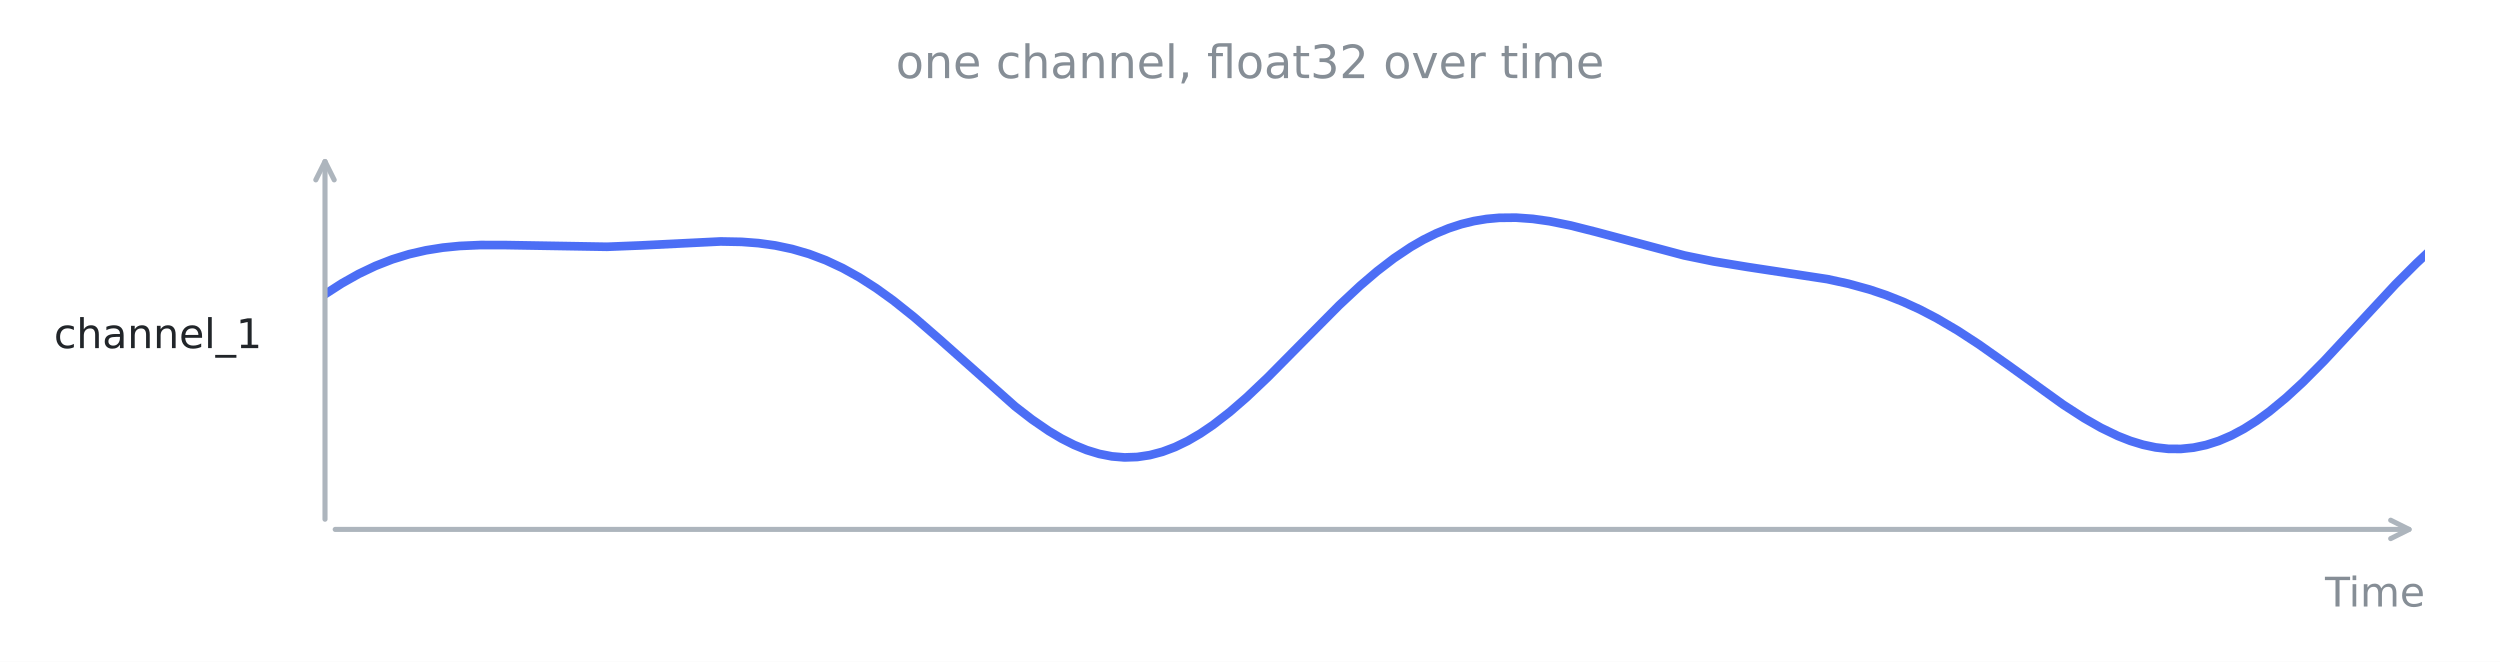
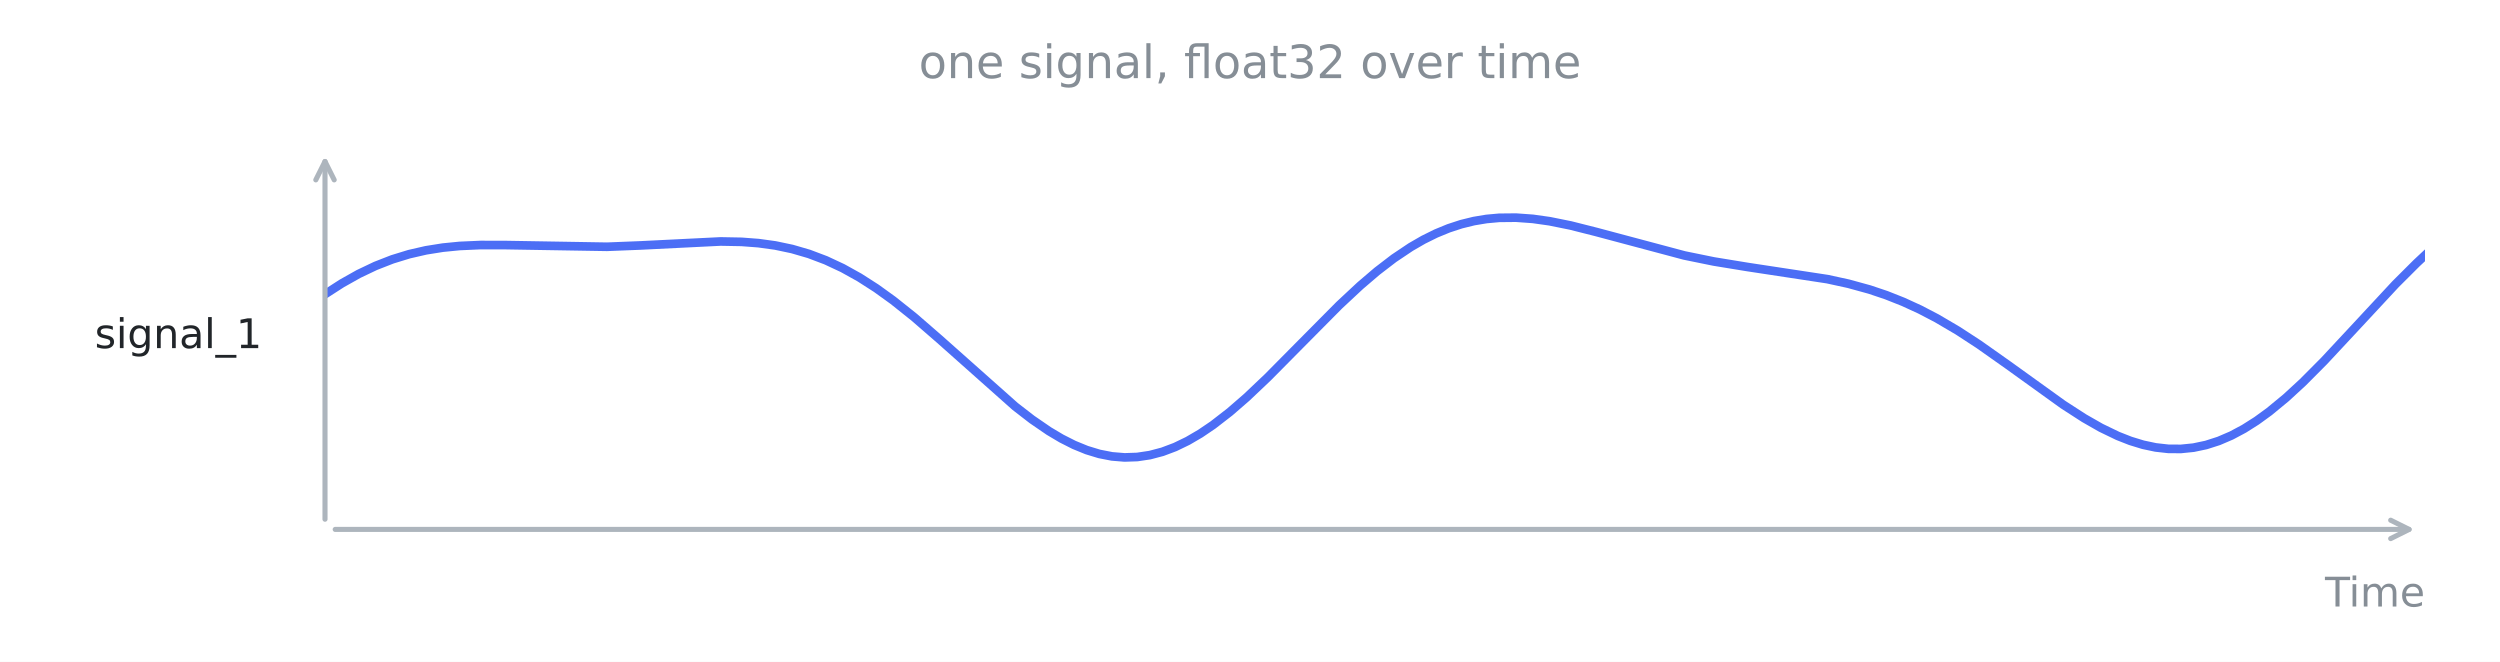
<svg xmlns="http://www.w3.org/2000/svg" xmlns:xlink="http://www.w3.org/1999/xlink" width="489.6pt" height="129.6pt" viewBox="0 0 489.6 129.6" version="1.1">
  <defs>
    <style type="text/css">*{stroke-linejoin: round; stroke-linecap: butt}</style>
  </defs>
  <g id="figure_1">
    <g id="patch_1">
-       <path d="M 0 129.6 L 489.6 129.6 L 489.6 0 L 0 0 z " style="fill: #ffffff" />
+       <path d="M 0 129.6  L 489.6 129.6  L 489.6 0  L 0 0  z " style="fill: #ffffff" />
    </g>
    <g id="axes_1">
      <g id="patch_2">
-         <path d="M 63.648 103.68 L 474.912 103.68 L 474.912 28.512 L 63.648 28.512 z " style="fill: #ffffff" />
+         <path d="M 63.648 103.68  L 474.912 103.68  L 474.912 28.512  L 63.648 28.512  z " style="fill: #ffffff" />
      </g>
      <g id="matplotlib.axis_1" />
      <g id="matplotlib.axis_2" />
      <g id="line2d_1">
-         <path d="M 63.648 57.624 L 66.945 55.5 L 70.241 53.647 L 73.538 52.077 L 76.835 50.79 L 80.132 49.777 L 83.428 49.021 L 86.725 48.496 L 90.022 48.17 L 94.143 47.987 L 99.088 47.998 L 118.868 48.329 L 125.461 48.067 L 141.121 47.288 L 145.241 47.366 L 148.538 47.616 L 151.835 48.071 L 155.132 48.766 L 158.428 49.726 L 161.725 50.971 L 165.022 52.51 L 168.318 54.343 L 171.615 56.458 L 174.912 58.835 L 179.033 62.123 L 183.978 66.416 L 198.813 79.601 L 202.11 82.15 L 205.406 84.413 L 207.879 85.883 L 210.351 87.133 L 212.824 88.144 L 215.296 88.897 L 217.769 89.379 L 220.242 89.582 L 222.714 89.499 L 225.187 89.129 L 227.659 88.476 L 230.132 87.546 L 232.604 86.351 L 235.077 84.907 L 237.549 83.233 L 240.846 80.681 L 244.143 77.82 L 248.264 73.913 L 254.033 68.086 L 262.275 59.775 L 266.395 55.932 L 269.692 53.117 L 272.989 50.587 L 276.285 48.379 L 278.758 46.951 L 281.231 45.728 L 283.703 44.711 L 286.176 43.902 L 288.648 43.295 L 291.121 42.884 L 293.593 42.659 L 296.89 42.625 L 300.187 42.862 L 303.483 43.328 L 307.604 44.161 L 312.549 45.411 L 329.857 50.027 L 335.626 51.206 L 342.22 52.285 L 357.879 54.667 L 362 55.565 L 366.121 56.698 L 369.417 57.806 L 372.714 59.112 L 376.011 60.624 L 379.308 62.343 L 383.428 64.765 L 387.549 67.452 L 393.319 71.527 L 404.033 79.235 L 408.154 81.898 L 411.45 83.779 L 414.747 85.371 L 417.22 86.343 L 419.692 87.1 L 422.165 87.624 L 424.637 87.901 L 427.11 87.918 L 429.582 87.667 L 432.055 87.145 L 434.527 86.351 L 437 85.29 L 439.472 83.97 L 441.945 82.403 L 444.417 80.606 L 447.714 77.886 L 451.011 74.849 L 455.132 70.707 L 460.901 64.518 L 469.143 55.653 L 473.264 51.54 L 474.912 49.999 L 474.912 49.999 " clip-path="url(#p8ae23aa6ba)" style="fill: none; stroke: #4c6ef5; stroke-width: 1.7; stroke-linecap: square" />
+         <path d="M 63.648 57.624  L 66.945 55.5  L 70.241 53.647  L 73.538 52.077  L 76.835 50.79  L 80.132 49.777  L 83.428 49.021  L 86.725 48.496  L 90.022 48.17  L 94.143 47.987  L 99.088 47.998  L 118.868 48.329  L 125.461 48.067  L 141.121 47.288  L 145.241 47.366  L 148.538 47.616  L 151.835 48.071  L 155.132 48.766  L 158.428 49.726  L 161.725 50.971  L 165.022 52.51  L 168.318 54.343  L 171.615 56.458  L 174.912 58.835  L 179.033 62.123  L 183.978 66.416  L 198.813 79.601  L 202.11 82.15  L 205.406 84.413  L 207.879 85.883  L 210.351 87.133  L 212.824 88.144  L 215.296 88.897  L 217.769 89.379  L 220.242 89.582  L 222.714 89.499  L 225.187 89.129  L 227.659 88.476  L 230.132 87.546  L 232.604 86.351  L 235.077 84.907  L 237.549 83.233  L 240.846 80.681  L 244.143 77.82  L 248.264 73.913  L 254.033 68.086  L 262.275 59.775  L 266.395 55.932  L 269.692 53.117  L 272.989 50.587  L 276.285 48.379  L 278.758 46.951  L 281.231 45.728  L 283.703 44.711  L 286.176 43.902  L 288.648 43.295  L 291.121 42.884  L 293.593 42.659  L 296.89 42.625  L 300.187 42.862  L 303.483 43.328  L 307.604 44.161  L 312.549 45.411  L 329.857 50.027  L 335.626 51.206  L 342.22 52.285  L 357.879 54.667  L 362 55.565  L 366.121 56.698  L 369.417 57.806  L 372.714 59.112  L 376.011 60.624  L 379.308 62.343  L 383.428 64.765  L 387.549 67.452  L 393.319 71.527  L 404.033 79.235  L 408.154 81.898  L 411.45 83.779  L 414.747 85.371  L 417.22 86.343  L 419.692 87.1  L 422.165 87.624  L 424.637 87.901  L 427.11 87.918  L 429.582 87.667  L 432.055 87.145  L 434.527 86.351  L 437 85.29  L 439.472 83.97  L 441.945 82.403  L 444.417 80.606  L 447.714 77.886  L 451.011 74.849  L 455.132 70.707  L 460.901 64.518  L 469.143 55.653  L 473.264 51.54  L 474.912 49.999  L 474.912 49.999  " clip-path="url(#pf95c4b914f)" style="fill: none; stroke: #4c6ef5; stroke-width: 1.7; stroke-linecap: square" />
      </g>
      <g id="text_1">
-         <g style="fill: #212529" transform="translate(10.56383 68.17444) scale(0.08 -0.08)">
+         <g style="fill: #212529" transform="translate(18.55633 68.17444) scale(0.08 -0.08)">
          <defs>
-             <path id="DejaVuSans-46" d="M 3122 3366 L 3122 2828 Q 2878 2963 2633 3030 Q 2388 3097 2138 3097 Q 1578 3097 1268 2742 Q 959 2388 959 1747 Q 959 1106 1268 751 Q 1578 397 2138 397 Q 2388 397 2633 464 Q 2878 531 3122 666 L 3122 134 Q 2881 22 2623 -34 Q 2366 -91 2075 -91 Q 1284 -91 818 406 Q 353 903 353 1747 Q 353 2603 823 3093 Q 1294 3584 2113 3584 Q 2378 3584 2631 3529 Q 2884 3475 3122 3366 z " transform="scale(0.015625)" />
-             <path id="DejaVuSans-4b" d="M 3513 2113 L 3513 0 L 2938 0 L 2938 2094 Q 2938 2591 2744 2837 Q 2550 3084 2163 3084 Q 1697 3084 1428 2787 Q 1159 2491 1159 1978 L 1159 0 L 581 0 L 581 4863 L 1159 4863 L 1159 2956 Q 1366 3272 1645 3428 Q 1925 3584 2291 3584 Q 2894 3584 3203 3211 Q 3513 2838 3513 2113 z " transform="scale(0.015625)" />
-             <path id="DejaVuSans-44" d="M 2194 1759 Q 1497 1759 1228 1600 Q 959 1441 959 1056 Q 959 750 1161 570 Q 1363 391 1709 391 Q 2188 391 2477 730 Q 2766 1069 2766 1631 L 2766 1759 L 2194 1759 z M 3341 1997 L 3341 0 L 2766 0 L 2766 531 Q 2569 213 2275 61 Q 1981 -91 1556 -91 Q 1019 -91 701 211 Q 384 513 384 1019 Q 384 1609 779 1909 Q 1175 2209 1959 2209 L 2766 2209 L 2766 2266 Q 2766 2663 2505 2880 Q 2244 3097 1772 3097 Q 1472 3097 1187 3025 Q 903 2953 641 2809 L 641 3341 Q 956 3463 1253 3523 Q 1550 3584 1831 3584 Q 2591 3584 2966 3190 Q 3341 2797 3341 1997 z " transform="scale(0.015625)" />
-             <path id="DejaVuSans-51" d="M 3513 2113 L 3513 0 L 2938 0 L 2938 2094 Q 2938 2591 2744 2837 Q 2550 3084 2163 3084 Q 1697 3084 1428 2787 Q 1159 2491 1159 1978 L 1159 0 L 581 0 L 581 3500 L 1159 3500 L 1159 2956 Q 1366 3272 1645 3428 Q 1925 3584 2291 3584 Q 2894 3584 3203 3211 Q 3513 2838 3513 2113 z " transform="scale(0.015625)" />
-             <path id="DejaVuSans-48" d="M 3597 1894 L 3597 1613 L 953 1613 Q 991 1019 1311 708 Q 1631 397 2203 397 Q 2534 397 2845 478 Q 3156 559 3463 722 L 3463 178 Q 3153 47 2828 -22 Q 2503 -91 2169 -91 Q 1331 -91 842 396 Q 353 884 353 1716 Q 353 2575 817 3079 Q 1281 3584 2069 3584 Q 2775 3584 3186 3129 Q 3597 2675 3597 1894 z M 3022 2063 Q 3016 2534 2758 2815 Q 2500 3097 2075 3097 Q 1594 3097 1305 2825 Q 1016 2553 972 2059 L 3022 2063 z " transform="scale(0.015625)" />
-             <path id="DejaVuSans-4f" d="M 603 4863 L 1178 4863 L 1178 0 L 603 0 L 603 4863 z " transform="scale(0.015625)" />
-             <path id="DejaVuSans-42" d="M 3263 -1063 L 3263 -1509 L -63 -1509 L -63 -1063 L 3263 -1063 z " transform="scale(0.015625)" />
-             <path id="DejaVuSans-14" d="M 794 531 L 1825 531 L 1825 4091 L 703 3866 L 703 4441 L 1819 4666 L 2450 4666 L 2450 531 L 3481 531 L 3481 0 L 794 0 L 794 531 z " transform="scale(0.015625)" />
+             <path id="DejaVuSans-56" d="M 2834 3397  L 2834 2853  Q 2591 2978 2328 3040  Q 2066 3103 1784 3103  Q 1356 3103 1142 2972  Q 928 2841 928 2578  Q 928 2378 1081 2264  Q 1234 2150 1697 2047  L 1894 2003  Q 2506 1872 2764 1633  Q 3022 1394 3022 966  Q 3022 478 2636 193  Q 2250 -91 1575 -91  Q 1294 -91 989 -36  Q 684 19 347 128  L 347 722  Q 666 556 975 473  Q 1284 391 1588 391  Q 1994 391 2212 530  Q 2431 669 2431 922  Q 2431 1156 2273 1281  Q 2116 1406 1581 1522  L 1381 1569  Q 847 1681 609 1914  Q 372 2147 372 2553  Q 372 3047 722 3315  Q 1072 3584 1716 3584  Q 2034 3584 2315 3537  Q 2597 3491 2834 3397  z " transform="scale(0.015625)" />
+             <path id="DejaVuSans-4c" d="M 603 3500  L 1178 3500  L 1178 0  L 603 0  L 603 3500  z M 603 4863  L 1178 4863  L 1178 4134  L 603 4134  L 603 4863  z " transform="scale(0.015625)" />
+             <path id="DejaVuSans-4a" d="M 2906 1791  Q 2906 2416 2648 2759  Q 2391 3103 1925 3103  Q 1463 3103 1205 2759  Q 947 2416 947 1791  Q 947 1169 1205 825  Q 1463 481 1925 481  Q 2391 481 2648 825  Q 2906 1169 2906 1791  z M 3481 434  Q 3481 -459 3084 -895  Q 2688 -1331 1869 -1331  Q 1566 -1331 1297 -1286  Q 1028 -1241 775 -1147  L 775 -588  Q 1028 -725 1275 -790  Q 1522 -856 1778 -856  Q 2344 -856 2625 -561  Q 2906 -266 2906 331  L 2906 616  Q 2728 306 2450 153  Q 2172 0 1784 0  Q 1141 0 747 490  Q 353 981 353 1791  Q 353 2603 747 3093  Q 1141 3584 1784 3584  Q 2172 3584 2450 3431  Q 2728 3278 2906 2969  L 2906 3500  L 3481 3500  L 3481 434  z " transform="scale(0.015625)" />
+             <path id="DejaVuSans-51" d="M 3513 2113  L 3513 0  L 2938 0  L 2938 2094  Q 2938 2591 2744 2837  Q 2550 3084 2163 3084  Q 1697 3084 1428 2787  Q 1159 2491 1159 1978  L 1159 0  L 581 0  L 581 3500  L 1159 3500  L 1159 2956  Q 1366 3272 1645 3428  Q 1925 3584 2291 3584  Q 2894 3584 3203 3211  Q 3513 2838 3513 2113  z " transform="scale(0.015625)" />
+             <path id="DejaVuSans-44" d="M 2194 1759  Q 1497 1759 1228 1600  Q 959 1441 959 1056  Q 959 750 1161 570  Q 1363 391 1709 391  Q 2188 391 2477 730  Q 2766 1069 2766 1631  L 2766 1759  L 2194 1759  z M 3341 1997  L 3341 0  L 2766 0  L 2766 531  Q 2569 213 2275 61  Q 1981 -91 1556 -91  Q 1019 -91 701 211  Q 384 513 384 1019  Q 384 1609 779 1909  Q 1175 2209 1959 2209  L 2766 2209  L 2766 2266  Q 2766 2663 2505 2880  Q 2244 3097 1772 3097  Q 1472 3097 1187 3025  Q 903 2953 641 2809  L 641 3341  Q 956 3463 1253 3523  Q 1550 3584 1831 3584  Q 2591 3584 2966 3190  Q 3341 2797 3341 1997  z " transform="scale(0.015625)" />
+             <path id="DejaVuSans-4f" d="M 603 4863  L 1178 4863  L 1178 0  L 603 0  L 603 4863  z " transform="scale(0.015625)" />
+             <path id="DejaVuSans-42" d="M 3263 -1063  L 3263 -1509  L -63 -1509  L -63 -1063  L 3263 -1063  z " transform="scale(0.015625)" />
+             <path id="DejaVuSans-14" d="M 794 531  L 1825 531  L 1825 4091  L 703 3866  L 703 4441  L 1819 4666  L 2450 4666  L 2450 531  L 3481 531  L 3481 0  L 794 0  L 794 531  z " transform="scale(0.015625)" />
          </defs>
-           <use xlink:href="#DejaVuSans-46" />
-           <use xlink:href="#DejaVuSans-4b" transform="translate(54.98438 0)" />
-           <use xlink:href="#DejaVuSans-44" transform="translate(118.3594 0)" />
-           <use xlink:href="#DejaVuSans-51" transform="translate(179.6406 0)" />
-           <use xlink:href="#DejaVuSans-51" transform="translate(243.0156 0)" />
-           <use xlink:href="#DejaVuSans-48" transform="translate(306.3906 0)" />
-           <use xlink:href="#DejaVuSans-4f" transform="translate(367.9219 0)" />
-           <use xlink:href="#DejaVuSans-42" transform="translate(395.7031 0)" />
-           <use xlink:href="#DejaVuSans-14" transform="translate(445.7031 0)" />
+           <use xlink:href="#DejaVuSans-56" />
+           <use xlink:href="#DejaVuSans-4c" transform="translate(52.09375 0)" />
+           <use xlink:href="#DejaVuSans-4a" transform="translate(79.875 0)" />
+           <use xlink:href="#DejaVuSans-51" transform="translate(143.3594 0)" />
+           <use xlink:href="#DejaVuSans-44" transform="translate(206.7344 0)" />
+           <use xlink:href="#DejaVuSans-4f" transform="translate(268.0156 0)" />
+           <use xlink:href="#DejaVuSans-42" transform="translate(295.7969 0)" />
+           <use xlink:href="#DejaVuSans-14" transform="translate(345.7969 0)" />
        </g>
      </g>
      <g id="patch_3">
-         <path d="M 63.648 101.684 Q 63.648 66.096 63.648 31.626 " style="fill: none; stroke: #adb5bd; stroke-linecap: round" />
-         <path d="M 61.848 35.226 L 63.648 31.626 L 65.448 35.226 " style="fill: none; stroke: #adb5bd; stroke-linecap: round" />
+         <path d="M 63.648 101.684  Q 63.648 66.096 63.648 31.626  " style="fill: none; stroke: #adb5bd; stroke-linecap: round" />
+         <path d="M 61.848 35.226  L 63.648 31.626  L 65.448 35.226  " style="fill: none; stroke: #adb5bd; stroke-linecap: round" />
      </g>
      <g id="patch_4">
-         <path d="M 65.647 103.68 Q 269.279 103.68 471.792 103.68 " style="fill: none; stroke: #adb5bd; stroke-linecap: round" />
-         <path d="M 468.192 101.88 L 471.792 103.68 L 468.192 105.48 " style="fill: none; stroke: #adb5bd; stroke-linecap: round" />
+         <path d="M 65.647 103.68  Q 269.279 103.68 471.792 103.68  " style="fill: none; stroke: #adb5bd; stroke-linecap: round" />
+         <path d="M 468.192 101.88  L 471.792 103.68  L 468.192 105.48  " style="fill: none; stroke: #adb5bd; stroke-linecap: round" />
      </g>
      <g id="text_2">
        <g style="fill: #868e96" transform="translate(455.3345 118.7789) scale(0.08 -0.08)">
          <defs>
-             <path id="DejaVuSans-37" d="M -19 4666 L 3928 4666 L 3928 4134 L 2272 4134 L 2272 0 L 1638 0 L 1638 4134 L -19 4134 L -19 4666 z " transform="scale(0.015625)" />
-             <path id="DejaVuSans-4c" d="M 603 3500 L 1178 3500 L 1178 0 L 603 0 L 603 3500 z M 603 4863 L 1178 4863 L 1178 4134 L 603 4134 L 603 4863 z " transform="scale(0.015625)" />
-             <path id="DejaVuSans-50" d="M 3328 2828 Q 3544 3216 3844 3400 Q 4144 3584 4550 3584 Q 5097 3584 5394 3201 Q 5691 2819 5691 2113 L 5691 0 L 5113 0 L 5113 2094 Q 5113 2597 4934 2840 Q 4756 3084 4391 3084 Q 3944 3084 3684 2787 Q 3425 2491 3425 1978 L 3425 0 L 2847 0 L 2847 2094 Q 2847 2600 2669 2842 Q 2491 3084 2119 3084 Q 1678 3084 1418 2786 Q 1159 2488 1159 1978 L 1159 0 L 581 0 L 581 3500 L 1159 3500 L 1159 2956 Q 1356 3278 1631 3431 Q 1906 3584 2284 3584 Q 2666 3584 2933 3390 Q 3200 3197 3328 2828 z " transform="scale(0.015625)" />
+             <path id="DejaVuSans-37" d="M -19 4666  L 3928 4666  L 3928 4134  L 2272 4134  L 2272 0  L 1638 0  L 1638 4134  L -19 4134  L -19 4666  z " transform="scale(0.015625)" />
+             <path id="DejaVuSans-50" d="M 3328 2828  Q 3544 3216 3844 3400  Q 4144 3584 4550 3584  Q 5097 3584 5394 3201  Q 5691 2819 5691 2113  L 5691 0  L 5113 0  L 5113 2094  Q 5113 2597 4934 2840  Q 4756 3084 4391 3084  Q 3944 3084 3684 2787  Q 3425 2491 3425 1978  L 3425 0  L 2847 0  L 2847 2094  Q 2847 2600 2669 2842  Q 2491 3084 2119 3084  Q 1678 3084 1418 2786  Q 1159 2488 1159 1978  L 1159 0  L 581 0  L 581 3500  L 1159 3500  L 1159 2956  Q 1356 3278 1631 3431  Q 1906 3584 2284 3584  Q 2666 3584 2933 3390  Q 3200 3197 3328 2828  z " transform="scale(0.015625)" />
+             <path id="DejaVuSans-48" d="M 3597 1894  L 3597 1613  L 953 1613  Q 991 1019 1311 708  Q 1631 397 2203 397  Q 2534 397 2845 478  Q 3156 559 3463 722  L 3463 178  Q 3153 47 2828 -22  Q 2503 -91 2169 -91  Q 1331 -91 842 396  Q 353 884 353 1716  Q 353 2575 817 3079  Q 1281 3584 2069 3584  Q 2775 3584 3186 3129  Q 3597 2675 3597 1894  z M 3022 2063  Q 3016 2534 2758 2815  Q 2500 3097 2075 3097  Q 1594 3097 1305 2825  Q 1016 2553 972 2059  L 3022 2063  z " transform="scale(0.015625)" />
          </defs>
          <use xlink:href="#DejaVuSans-37" />
          <use xlink:href="#DejaVuSans-4c" transform="translate(58 0)" />
          <use xlink:href="#DejaVuSans-50" transform="translate(85.78125 0)" />
          <use xlink:href="#DejaVuSans-48" transform="translate(183.1875 0)" />
        </g>
      </g>
    </g>
    <g id="text_3">
-       <g style="fill: #868e96" transform="translate(175.4304 15.29824) scale(0.09 -0.09)">
+       <g style="fill: #868e96" transform="translate(179.9262 15.29824) scale(0.09 -0.09)">
        <defs>
-           <path id="DejaVuSans-52" d="M 1959 3097 Q 1497 3097 1228 2736 Q 959 2375 959 1747 Q 959 1119 1226 758 Q 1494 397 1959 397 Q 2419 397 2687 759 Q 2956 1122 2956 1747 Q 2956 2369 2687 2733 Q 2419 3097 1959 3097 z M 1959 3584 Q 2709 3584 3137 3096 Q 3566 2609 3566 1747 Q 3566 888 3137 398 Q 2709 -91 1959 -91 Q 1206 -91 779 398 Q 353 888 353 1747 Q 353 2609 779 3096 Q 1206 3584 1959 3584 z " transform="scale(0.015625)" />
+           <path id="DejaVuSans-52" d="M 1959 3097  Q 1497 3097 1228 2736  Q 959 2375 959 1747  Q 959 1119 1226 758  Q 1494 397 1959 397  Q 2419 397 2687 759  Q 2956 1122 2956 1747  Q 2956 2369 2687 2733  Q 2419 3097 1959 3097  z M 1959 3584  Q 2709 3584 3137 3096  Q 3566 2609 3566 1747  Q 3566 888 3137 398  Q 2709 -91 1959 -91  Q 1206 -91 779 398  Q 353 888 353 1747  Q 353 2609 779 3096  Q 1206 3584 1959 3584  z " transform="scale(0.015625)" />
          <path id="DejaVuSans-3" transform="scale(0.015625)" />
-           <path id="DejaVuSans-f" d="M 750 794 L 1409 794 L 1409 256 L 897 -744 L 494 -744 L 750 256 L 750 794 z " transform="scale(0.015625)" />
-           <path id="DejaVuSans-13b0" d="M 1831 4863 L 3431 4863 L 3431 0 L 2853 0 L 2853 4384 L 1825 4384 Q 1516 4384 1395 4259 Q 1275 4134 1275 3809 L 1275 3500 L 2222 3500 L 2222 3053 L 1275 3053 L 1275 0 L 697 0 L 697 3053 L 147 3053 L 147 3500 L 697 3500 L 697 3744 Q 697 4328 969 4595 Q 1241 4863 1831 4863 z " transform="scale(0.015625)" />
-           <path id="DejaVuSans-57" d="M 1172 4494 L 1172 3500 L 2356 3500 L 2356 3053 L 1172 3053 L 1172 1153 Q 1172 725 1289 603 Q 1406 481 1766 481 L 2356 481 L 2356 0 L 1766 0 Q 1100 0 847 248 Q 594 497 594 1153 L 594 3053 L 172 3053 L 172 3500 L 594 3500 L 594 4494 L 1172 4494 z " transform="scale(0.015625)" />
-           <path id="DejaVuSans-16" d="M 2597 2516 Q 3050 2419 3304 2112 Q 3559 1806 3559 1356 Q 3559 666 3084 287 Q 2609 -91 1734 -91 Q 1441 -91 1130 -33 Q 819 25 488 141 L 488 750 Q 750 597 1062 519 Q 1375 441 1716 441 Q 2309 441 2620 675 Q 2931 909 2931 1356 Q 2931 1769 2642 2001 Q 2353 2234 1838 2234 L 1294 2234 L 1294 2753 L 1863 2753 Q 2328 2753 2575 2939 Q 2822 3125 2822 3475 Q 2822 3834 2567 4026 Q 2313 4219 1838 4219 Q 1578 4219 1281 4162 Q 984 4106 628 3988 L 628 4550 Q 988 4650 1302 4700 Q 1616 4750 1894 4750 Q 2613 4750 3031 4423 Q 3450 4097 3450 3541 Q 3450 3153 3228 2886 Q 3006 2619 2597 2516 z " transform="scale(0.015625)" />
-           <path id="DejaVuSans-15" d="M 1228 531 L 3431 531 L 3431 0 L 469 0 L 469 531 Q 828 903 1448 1529 Q 2069 2156 2228 2338 Q 2531 2678 2651 2914 Q 2772 3150 2772 3378 Q 2772 3750 2511 3984 Q 2250 4219 1831 4219 Q 1534 4219 1204 4116 Q 875 4013 500 3803 L 500 4441 Q 881 4594 1212 4672 Q 1544 4750 1819 4750 Q 2544 4750 2975 4387 Q 3406 4025 3406 3419 Q 3406 3131 3298 2873 Q 3191 2616 2906 2266 Q 2828 2175 2409 1742 Q 1991 1309 1228 531 z " transform="scale(0.015625)" />
-           <path id="DejaVuSans-59" d="M 191 3500 L 800 3500 L 1894 563 L 2988 3500 L 3597 3500 L 2284 0 L 1503 0 L 191 3500 z " transform="scale(0.015625)" />
-           <path id="DejaVuSans-55" d="M 2631 2963 Q 2534 3019 2420 3045 Q 2306 3072 2169 3072 Q 1681 3072 1420 2755 Q 1159 2438 1159 1844 L 1159 0 L 581 0 L 581 3500 L 1159 3500 L 1159 2956 Q 1341 3275 1631 3429 Q 1922 3584 2338 3584 Q 2397 3584 2469 3576 Q 2541 3569 2628 3553 L 2631 2963 z " transform="scale(0.015625)" />
+           <path id="DejaVuSans-f" d="M 750 794  L 1409 794  L 1409 256  L 897 -744  L 494 -744  L 750 256  L 750 794  z " transform="scale(0.015625)" />
+           <path id="DejaVuSans-13b0" d="M 1831 4863  L 3431 4863  L 3431 0  L 2853 0  L 2853 4384  L 1825 4384  Q 1516 4384 1395 4259  Q 1275 4134 1275 3809  L 1275 3500  L 2222 3500  L 2222 3053  L 1275 3053  L 1275 0  L 697 0  L 697 3053  L 147 3053  L 147 3500  L 697 3500  L 697 3744  Q 697 4328 969 4595  Q 1241 4863 1831 4863  z " transform="scale(0.015625)" />
+           <path id="DejaVuSans-57" d="M 1172 4494  L 1172 3500  L 2356 3500  L 2356 3053  L 1172 3053  L 1172 1153  Q 1172 725 1289 603  Q 1406 481 1766 481  L 2356 481  L 2356 0  L 1766 0  Q 1100 0 847 248  Q 594 497 594 1153  L 594 3053  L 172 3053  L 172 3500  L 594 3500  L 594 4494  L 1172 4494  z " transform="scale(0.015625)" />
+           <path id="DejaVuSans-16" d="M 2597 2516  Q 3050 2419 3304 2112  Q 3559 1806 3559 1356  Q 3559 666 3084 287  Q 2609 -91 1734 -91  Q 1441 -91 1130 -33  Q 819 25 488 141  L 488 750  Q 750 597 1062 519  Q 1375 441 1716 441  Q 2309 441 2620 675  Q 2931 909 2931 1356  Q 2931 1769 2642 2001  Q 2353 2234 1838 2234  L 1294 2234  L 1294 2753  L 1863 2753  Q 2328 2753 2575 2939  Q 2822 3125 2822 3475  Q 2822 3834 2567 4026  Q 2313 4219 1838 4219  Q 1578 4219 1281 4162  Q 984 4106 628 3988  L 628 4550  Q 988 4650 1302 4700  Q 1616 4750 1894 4750  Q 2613 4750 3031 4423  Q 3450 4097 3450 3541  Q 3450 3153 3228 2886  Q 3006 2619 2597 2516  z " transform="scale(0.015625)" />
+           <path id="DejaVuSans-15" d="M 1228 531  L 3431 531  L 3431 0  L 469 0  L 469 531  Q 828 903 1448 1529  Q 2069 2156 2228 2338  Q 2531 2678 2651 2914  Q 2772 3150 2772 3378  Q 2772 3750 2511 3984  Q 2250 4219 1831 4219  Q 1534 4219 1204 4116  Q 875 4013 500 3803  L 500 4441  Q 881 4594 1212 4672  Q 1544 4750 1819 4750  Q 2544 4750 2975 4387  Q 3406 4025 3406 3419  Q 3406 3131 3298 2873  Q 3191 2616 2906 2266  Q 2828 2175 2409 1742  Q 1991 1309 1228 531  z " transform="scale(0.015625)" />
+           <path id="DejaVuSans-59" d="M 191 3500  L 800 3500  L 1894 563  L 2988 3500  L 3597 3500  L 2284 0  L 1503 0  L 191 3500  z " transform="scale(0.015625)" />
+           <path id="DejaVuSans-55" d="M 2631 2963  Q 2534 3019 2420 3045  Q 2306 3072 2169 3072  Q 1681 3072 1420 2755  Q 1159 2438 1159 1844  L 1159 0  L 581 0  L 581 3500  L 1159 3500  L 1159 2956  Q 1341 3275 1631 3429  Q 1922 3584 2338 3584  Q 2397 3584 2469 3576  Q 2541 3569 2628 3553  L 2631 2963  z " transform="scale(0.015625)" />
        </defs>
        <use xlink:href="#DejaVuSans-52" />
        <use xlink:href="#DejaVuSans-51" transform="translate(61.1875 0)" />
        <use xlink:href="#DejaVuSans-48" transform="translate(124.5625 0)" />
        <use xlink:href="#DejaVuSans-3" transform="translate(186.0938 0)" />
-         <use xlink:href="#DejaVuSans-46" transform="translate(217.875 0)" />
-         <use xlink:href="#DejaVuSans-4b" transform="translate(272.8594 0)" />
-         <use xlink:href="#DejaVuSans-44" transform="translate(336.2344 0)" />
-         <use xlink:href="#DejaVuSans-51" transform="translate(397.5156 0)" />
-         <use xlink:href="#DejaVuSans-51" transform="translate(460.8906 0)" />
-         <use xlink:href="#DejaVuSans-48" transform="translate(524.2656 0)" />
-         <use xlink:href="#DejaVuSans-4f" transform="translate(585.7969 0)" />
-         <use xlink:href="#DejaVuSans-f" transform="translate(613.5781 0)" />
-         <use xlink:href="#DejaVuSans-3" transform="translate(645.3594 0)" />
-         <use xlink:href="#DejaVuSans-13b0" transform="translate(677.1406 0)" />
-         <use xlink:href="#DejaVuSans-52" transform="translate(740.125 0)" />
-         <use xlink:href="#DejaVuSans-44" transform="translate(801.3125 0)" />
-         <use xlink:href="#DejaVuSans-57" transform="translate(862.5938 0)" />
-         <use xlink:href="#DejaVuSans-16" transform="translate(901.7969 0)" />
-         <use xlink:href="#DejaVuSans-15" transform="translate(965.4219 0)" />
-         <use xlink:href="#DejaVuSans-3" transform="translate(1029.047 0)" />
-         <use xlink:href="#DejaVuSans-52" transform="translate(1060.828 0)" />
-         <use xlink:href="#DejaVuSans-59" transform="translate(1122.016 0)" />
-         <use xlink:href="#DejaVuSans-48" transform="translate(1181.203 0)" />
-         <use xlink:href="#DejaVuSans-55" transform="translate(1242.734 0)" />
-         <use xlink:href="#DejaVuSans-3" transform="translate(1283.844 0)" />
-         <use xlink:href="#DejaVuSans-57" transform="translate(1315.625 0)" />
-         <use xlink:href="#DejaVuSans-4c" transform="translate(1354.828 0)" />
-         <use xlink:href="#DejaVuSans-50" transform="translate(1382.609 0)" />
-         <use xlink:href="#DejaVuSans-48" transform="translate(1480.016 0)" />
+         <use xlink:href="#DejaVuSans-56" transform="translate(217.875 0)" />
+         <use xlink:href="#DejaVuSans-4c" transform="translate(269.9688 0)" />
+         <use xlink:href="#DejaVuSans-4a" transform="translate(297.75 0)" />
+         <use xlink:href="#DejaVuSans-51" transform="translate(361.2344 0)" />
+         <use xlink:href="#DejaVuSans-44" transform="translate(424.6094 0)" />
+         <use xlink:href="#DejaVuSans-4f" transform="translate(485.8906 0)" />
+         <use xlink:href="#DejaVuSans-f" transform="translate(513.6719 0)" />
+         <use xlink:href="#DejaVuSans-3" transform="translate(545.4531 0)" />
+         <use xlink:href="#DejaVuSans-13b0" transform="translate(577.2344 0)" />
+         <use xlink:href="#DejaVuSans-52" transform="translate(640.2188 0)" />
+         <use xlink:href="#DejaVuSans-44" transform="translate(701.4062 0)" />
+         <use xlink:href="#DejaVuSans-57" transform="translate(762.6875 0)" />
+         <use xlink:href="#DejaVuSans-16" transform="translate(801.8906 0)" />
+         <use xlink:href="#DejaVuSans-15" transform="translate(865.5156 0)" />
+         <use xlink:href="#DejaVuSans-3" transform="translate(929.1406 0)" />
+         <use xlink:href="#DejaVuSans-52" transform="translate(960.9219 0)" />
+         <use xlink:href="#DejaVuSans-59" transform="translate(1022.109 0)" />
+         <use xlink:href="#DejaVuSans-48" transform="translate(1081.297 0)" />
+         <use xlink:href="#DejaVuSans-55" transform="translate(1142.828 0)" />
+         <use xlink:href="#DejaVuSans-3" transform="translate(1183.938 0)" />
+         <use xlink:href="#DejaVuSans-57" transform="translate(1215.719 0)" />
+         <use xlink:href="#DejaVuSans-4c" transform="translate(1254.922 0)" />
+         <use xlink:href="#DejaVuSans-50" transform="translate(1282.703 0)" />
+         <use xlink:href="#DejaVuSans-48" transform="translate(1380.109 0)" />
      </g>
    </g>
  </g>
  <defs>
-     <clipPath id="p8ae23aa6ba">
+     <clipPath id="pf95c4b914f">
      <rect x="63.648" y="28.512" width="411.264" height="75.168" />
    </clipPath>
  </defs>
</svg>
